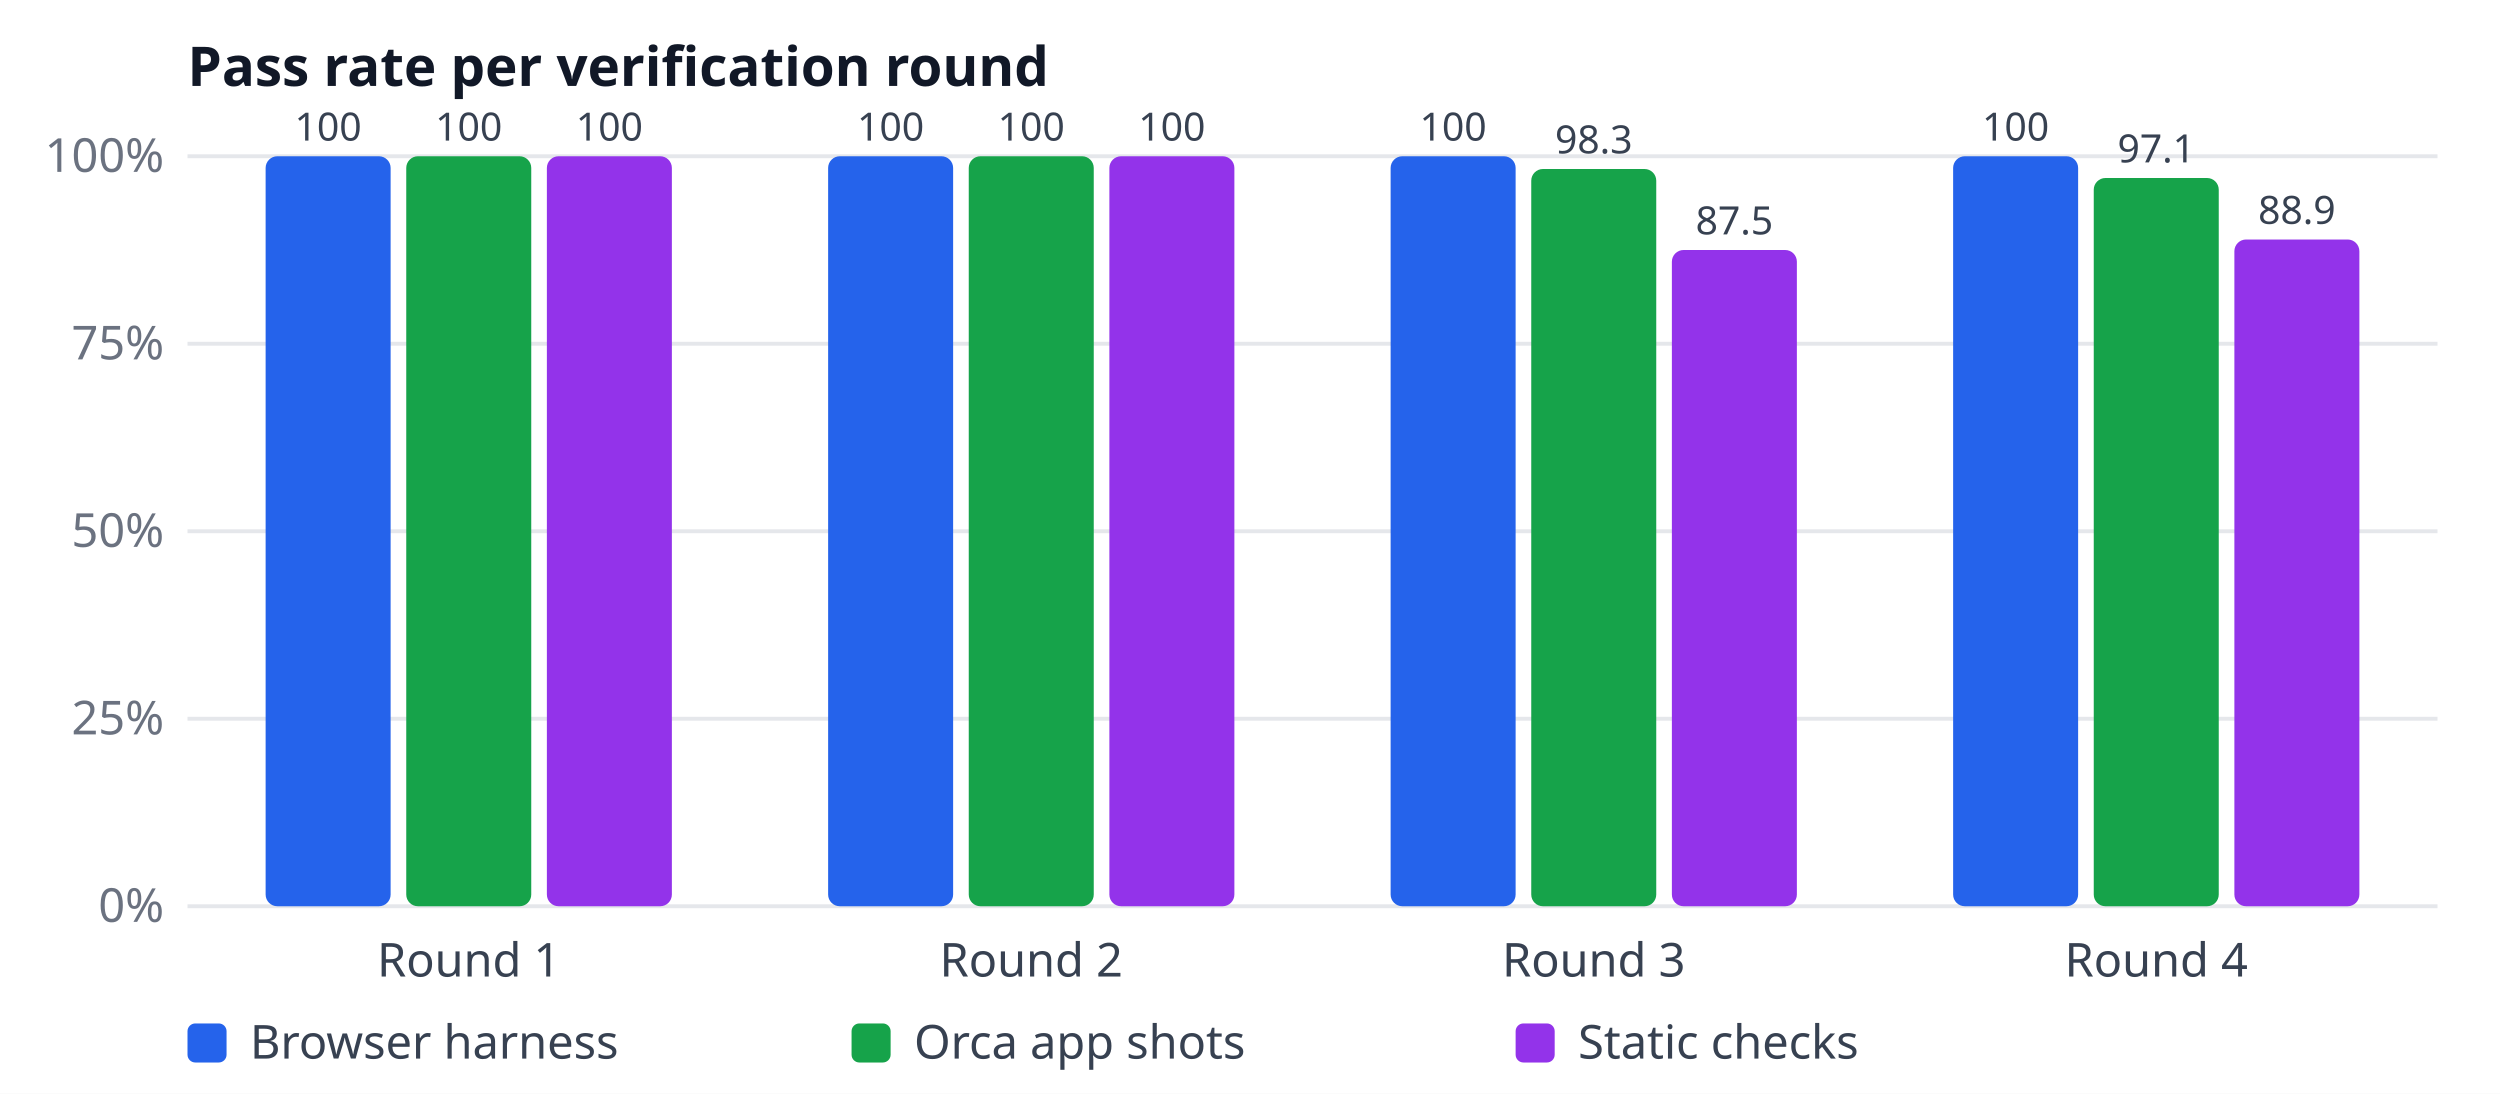
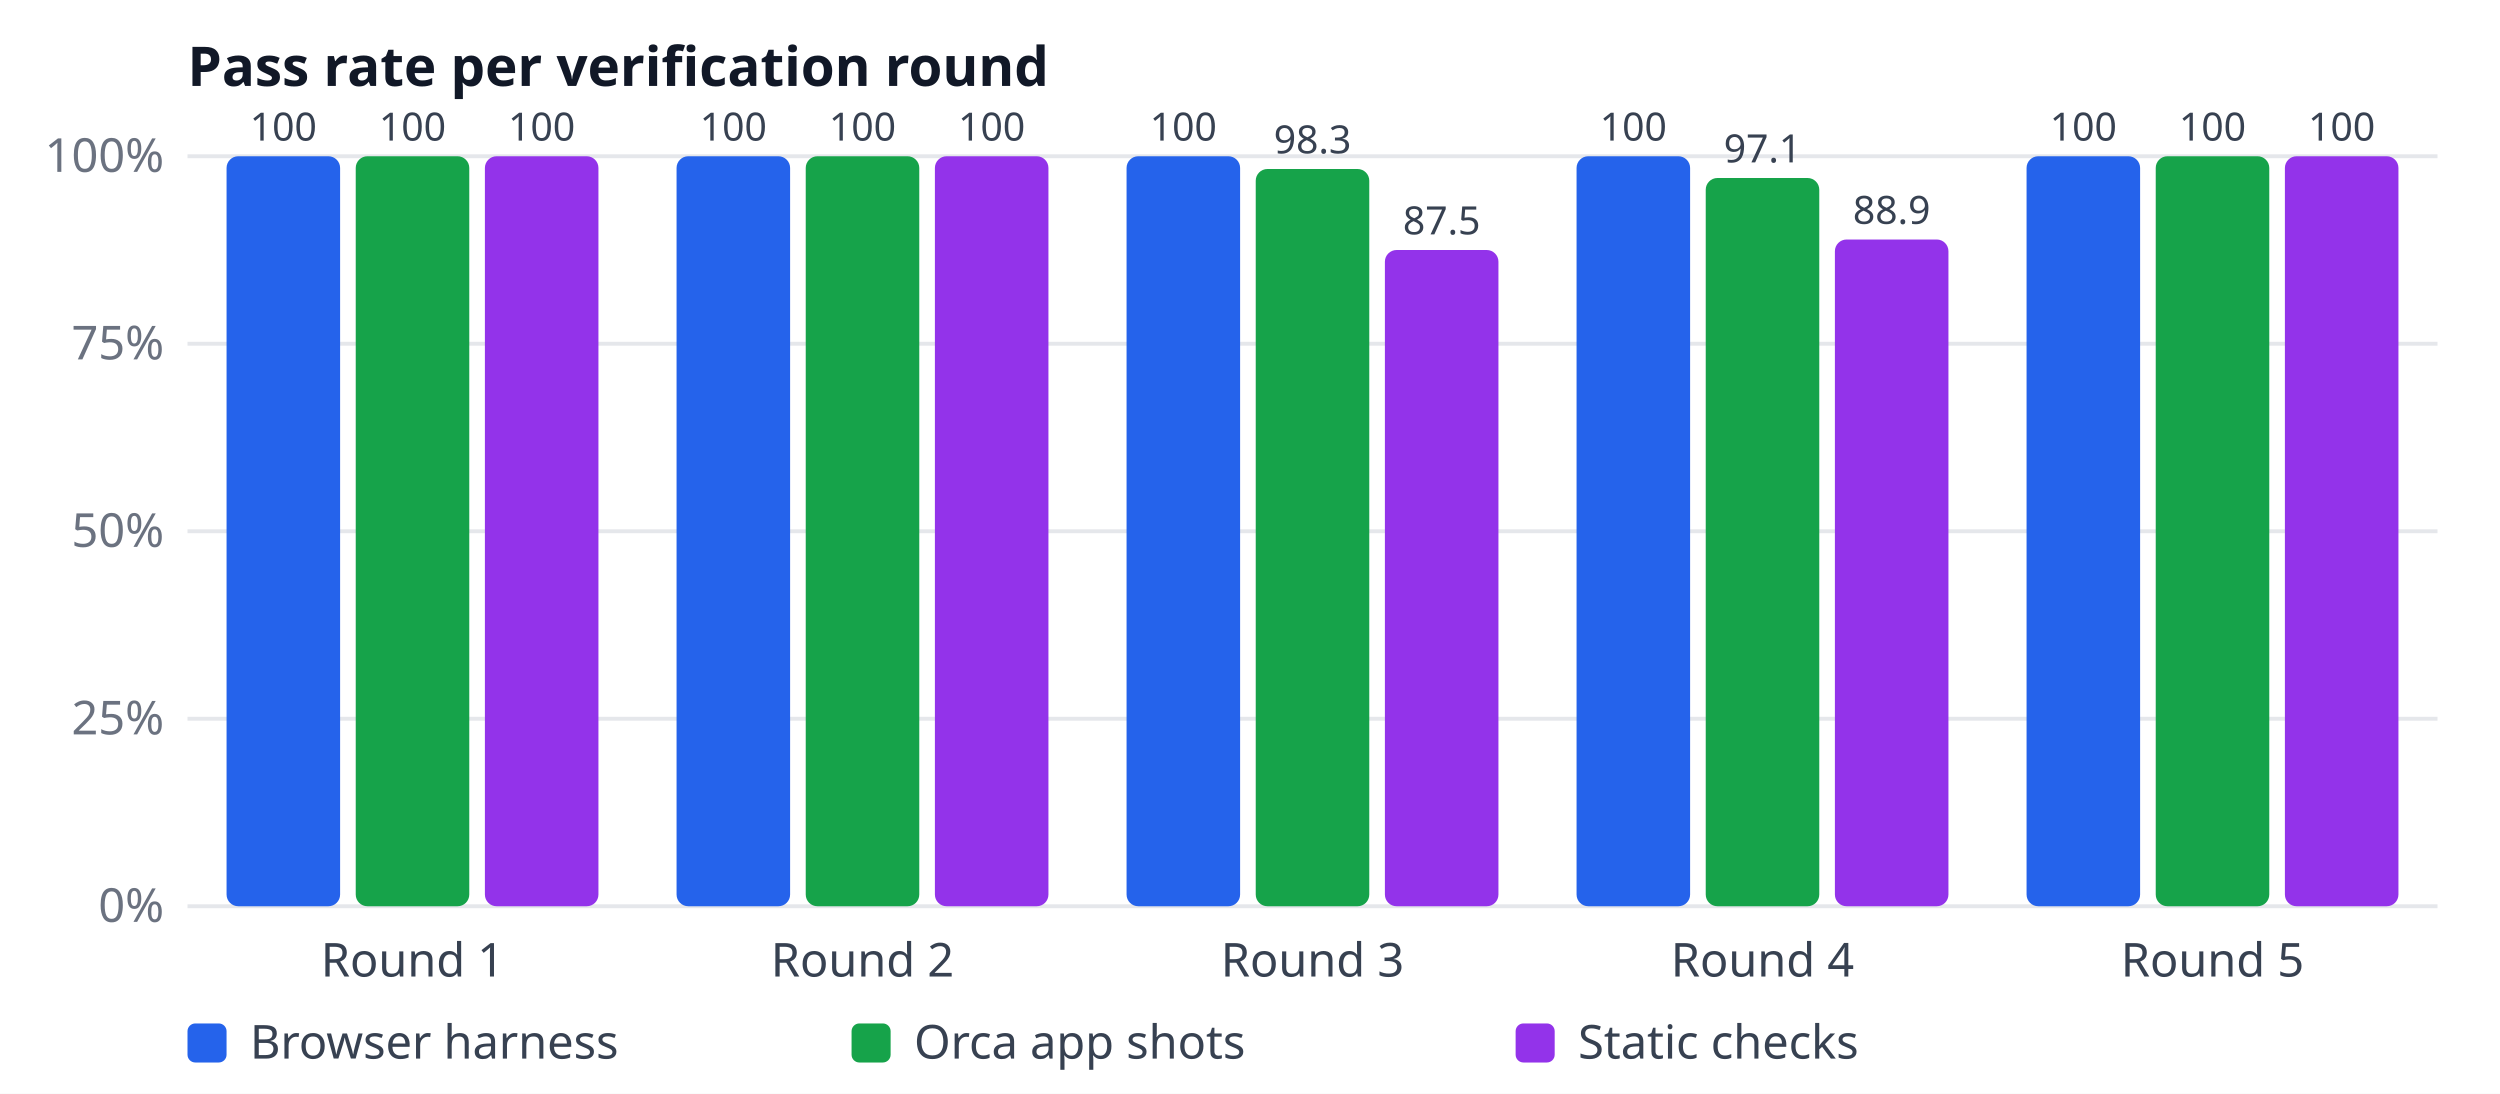
<svg xmlns="http://www.w3.org/2000/svg" viewBox="0 0 640 280" width="640" height="280" font-family="system-ui, sans-serif" font-size="12">
  <rect width="640" height="280" fill="#ffffff" />
  <text x="48" y="22" font-size="14" font-weight="600" fill="#111827">Pass rate per verification round</text>
  <line x1="48" x2="624" y1="232" y2="232" stroke="#e5e7eb" />
  <text x="42" y="236" text-anchor="end" fill="#6b7280">0%</text>
  <line x1="48" x2="624" y1="184" y2="184" stroke="#e5e7eb" />
  <text x="42" y="188" text-anchor="end" fill="#6b7280">25%</text>
  <line x1="48" x2="624" y1="136" y2="136" stroke="#e5e7eb" />
  <text x="42" y="140" text-anchor="end" fill="#6b7280">50%</text>
  <line x1="48" x2="624" y1="88" y2="88" stroke="#e5e7eb" />
  <text x="42" y="92" text-anchor="end" fill="#6b7280">75%</text>
  <line x1="48" x2="624" y1="40" y2="40" stroke="#e5e7eb" />
  <text x="42" y="44" text-anchor="end" fill="#6b7280">100%</text>
-   <rect x="68" y="40" width="32" height="192" rx="3" fill="#2563eb" />
-   <text x="84" y="36" text-anchor="middle" fill="#374151" font-size="10">100</text>
-   <rect x="104" y="40" width="32" height="192" rx="3" fill="#16a34a" />
-   <text x="120" y="36" text-anchor="middle" fill="#374151" font-size="10">100</text>
-   <rect x="140" y="40" width="32" height="192" rx="3" fill="#9333ea" />
-   <text x="156" y="36" text-anchor="middle" fill="#374151" font-size="10">100</text>
-   <text x="120" y="250" text-anchor="middle" fill="#374151">Round 1</text>
-   <rect x="212" y="40" width="32" height="192" rx="3" fill="#2563eb" />
-   <text x="228" y="36" text-anchor="middle" fill="#374151" font-size="10">100</text>
-   <rect x="248" y="40" width="32" height="192" rx="3" fill="#16a34a" />
-   <text x="264" y="36" text-anchor="middle" fill="#374151" font-size="10">100</text>
-   <rect x="284" y="40" width="32" height="192" rx="3" fill="#9333ea" />
-   <text x="300" y="36" text-anchor="middle" fill="#374151" font-size="10">100</text>
-   <text x="264" y="250" text-anchor="middle" fill="#374151">Round 2</text>
-   <rect x="356" y="40" width="32" height="192" rx="3" fill="#2563eb" />
-   <text x="372" y="36" text-anchor="middle" fill="#374151" font-size="10">100</text>
-   <rect x="392" y="43.264" width="32" height="188.736" rx="3" fill="#16a34a" />
-   <text x="408" y="39.264" text-anchor="middle" fill="#374151" font-size="10">98.3</text>
-   <rect x="428" y="64" width="32" height="168" rx="3" fill="#9333ea" />
-   <text x="444" y="60" text-anchor="middle" fill="#374151" font-size="10">87.5</text>
-   <text x="408" y="250" text-anchor="middle" fill="#374151">Round 3</text>
-   <rect x="500" y="40" width="32" height="192" rx="3" fill="#2563eb" />
-   <text x="516" y="36" text-anchor="middle" fill="#374151" font-size="10">100</text>
-   <rect x="536" y="45.568" width="32" height="186.432" rx="3" fill="#16a34a" />
-   <text x="552" y="41.568" text-anchor="middle" fill="#374151" font-size="10">97.1</text>
-   <rect x="572" y="61.312" width="32" height="170.688" rx="3" fill="#9333ea" />
-   <text x="588" y="57.312" text-anchor="middle" fill="#374151" font-size="10">88.9</text>
-   <text x="552" y="250" text-anchor="middle" fill="#374151">Round 4</text>
+   <rect x="58" y="40" width="29.067" height="192" rx="3" fill="#2563eb" />
+   <text x="72.533" y="36" text-anchor="middle" fill="#374151" font-size="10">100</text>
+   <rect x="91.067" y="40" width="29.067" height="192" rx="3" fill="#16a34a" />
+   <text x="105.6" y="36" text-anchor="middle" fill="#374151" font-size="10">100</text>
+   <rect x="124.133" y="40" width="29.067" height="192" rx="3" fill="#9333ea" />
+   <text x="138.667" y="36" text-anchor="middle" fill="#374151" font-size="10">100</text>
+   <text x="105.6" y="250" text-anchor="middle" fill="#374151">Round 1</text>
+   <rect x="173.2" y="40" width="29.067" height="192" rx="3" fill="#2563eb" />
+   <text x="187.733" y="36" text-anchor="middle" fill="#374151" font-size="10">100</text>
+   <rect x="206.267" y="40" width="29.067" height="192" rx="3" fill="#16a34a" />
+   <text x="220.8" y="36" text-anchor="middle" fill="#374151" font-size="10">100</text>
+   <rect x="239.333" y="40" width="29.067" height="192" rx="3" fill="#9333ea" />
+   <text x="253.867" y="36" text-anchor="middle" fill="#374151" font-size="10">100</text>
+   <text x="220.8" y="250" text-anchor="middle" fill="#374151">Round 2</text>
+   <rect x="288.4" y="40" width="29.067" height="192" rx="3" fill="#2563eb" />
+   <text x="302.933" y="36" text-anchor="middle" fill="#374151" font-size="10">100</text>
+   <rect x="321.467" y="43.264" width="29.067" height="188.736" rx="3" fill="#16a34a" />
+   <text x="336" y="39.264" text-anchor="middle" fill="#374151" font-size="10">98.3</text>
+   <rect x="354.533" y="64" width="29.067" height="168" rx="3" fill="#9333ea" />
+   <text x="369.067" y="60" text-anchor="middle" fill="#374151" font-size="10">87.5</text>
+   <text x="336" y="250" text-anchor="middle" fill="#374151">Round 3</text>
+   <rect x="403.6" y="40" width="29.067" height="192" rx="3" fill="#2563eb" />
+   <text x="418.133" y="36" text-anchor="middle" fill="#374151" font-size="10">100</text>
+   <rect x="436.667" y="45.568" width="29.067" height="186.432" rx="3" fill="#16a34a" />
+   <text x="451.2" y="41.568" text-anchor="middle" fill="#374151" font-size="10">97.1</text>
+   <rect x="469.733" y="61.312" width="29.067" height="170.688" rx="3" fill="#9333ea" />
+   <text x="484.267" y="57.312" text-anchor="middle" fill="#374151" font-size="10">88.9</text>
+   <text x="451.2" y="250" text-anchor="middle" fill="#374151">Round 4</text>
+   <rect x="518.8" y="40" width="29.067" height="192" rx="3" fill="#2563eb" />
+   <text x="533.333" y="36" text-anchor="middle" fill="#374151" font-size="10">100</text>
+   <rect x="551.867" y="40" width="29.067" height="192" rx="3" fill="#16a34a" />
+   <text x="566.4" y="36" text-anchor="middle" fill="#374151" font-size="10">100</text>
+   <rect x="584.933" y="40" width="29.067" height="192" rx="3" fill="#9333ea" />
+   <text x="599.467" y="36" text-anchor="middle" fill="#374151" font-size="10">100</text>
+   <text x="566.4" y="250" text-anchor="middle" fill="#374151">Round 5</text>
  <rect x="48" y="262" width="10" height="10" rx="2" fill="#2563eb" />
  <text x="64" y="271" fill="#374151">Browser harness</text>
  <rect x="218" y="262" width="10" height="10" rx="2" fill="#16a34a" />
  <text x="234" y="271" fill="#374151">Orca app shots</text>
  <rect x="388" y="262" width="10" height="10" rx="2" fill="#9333ea" />
  <text x="404" y="271" fill="#374151">Static checks</text>
</svg>
